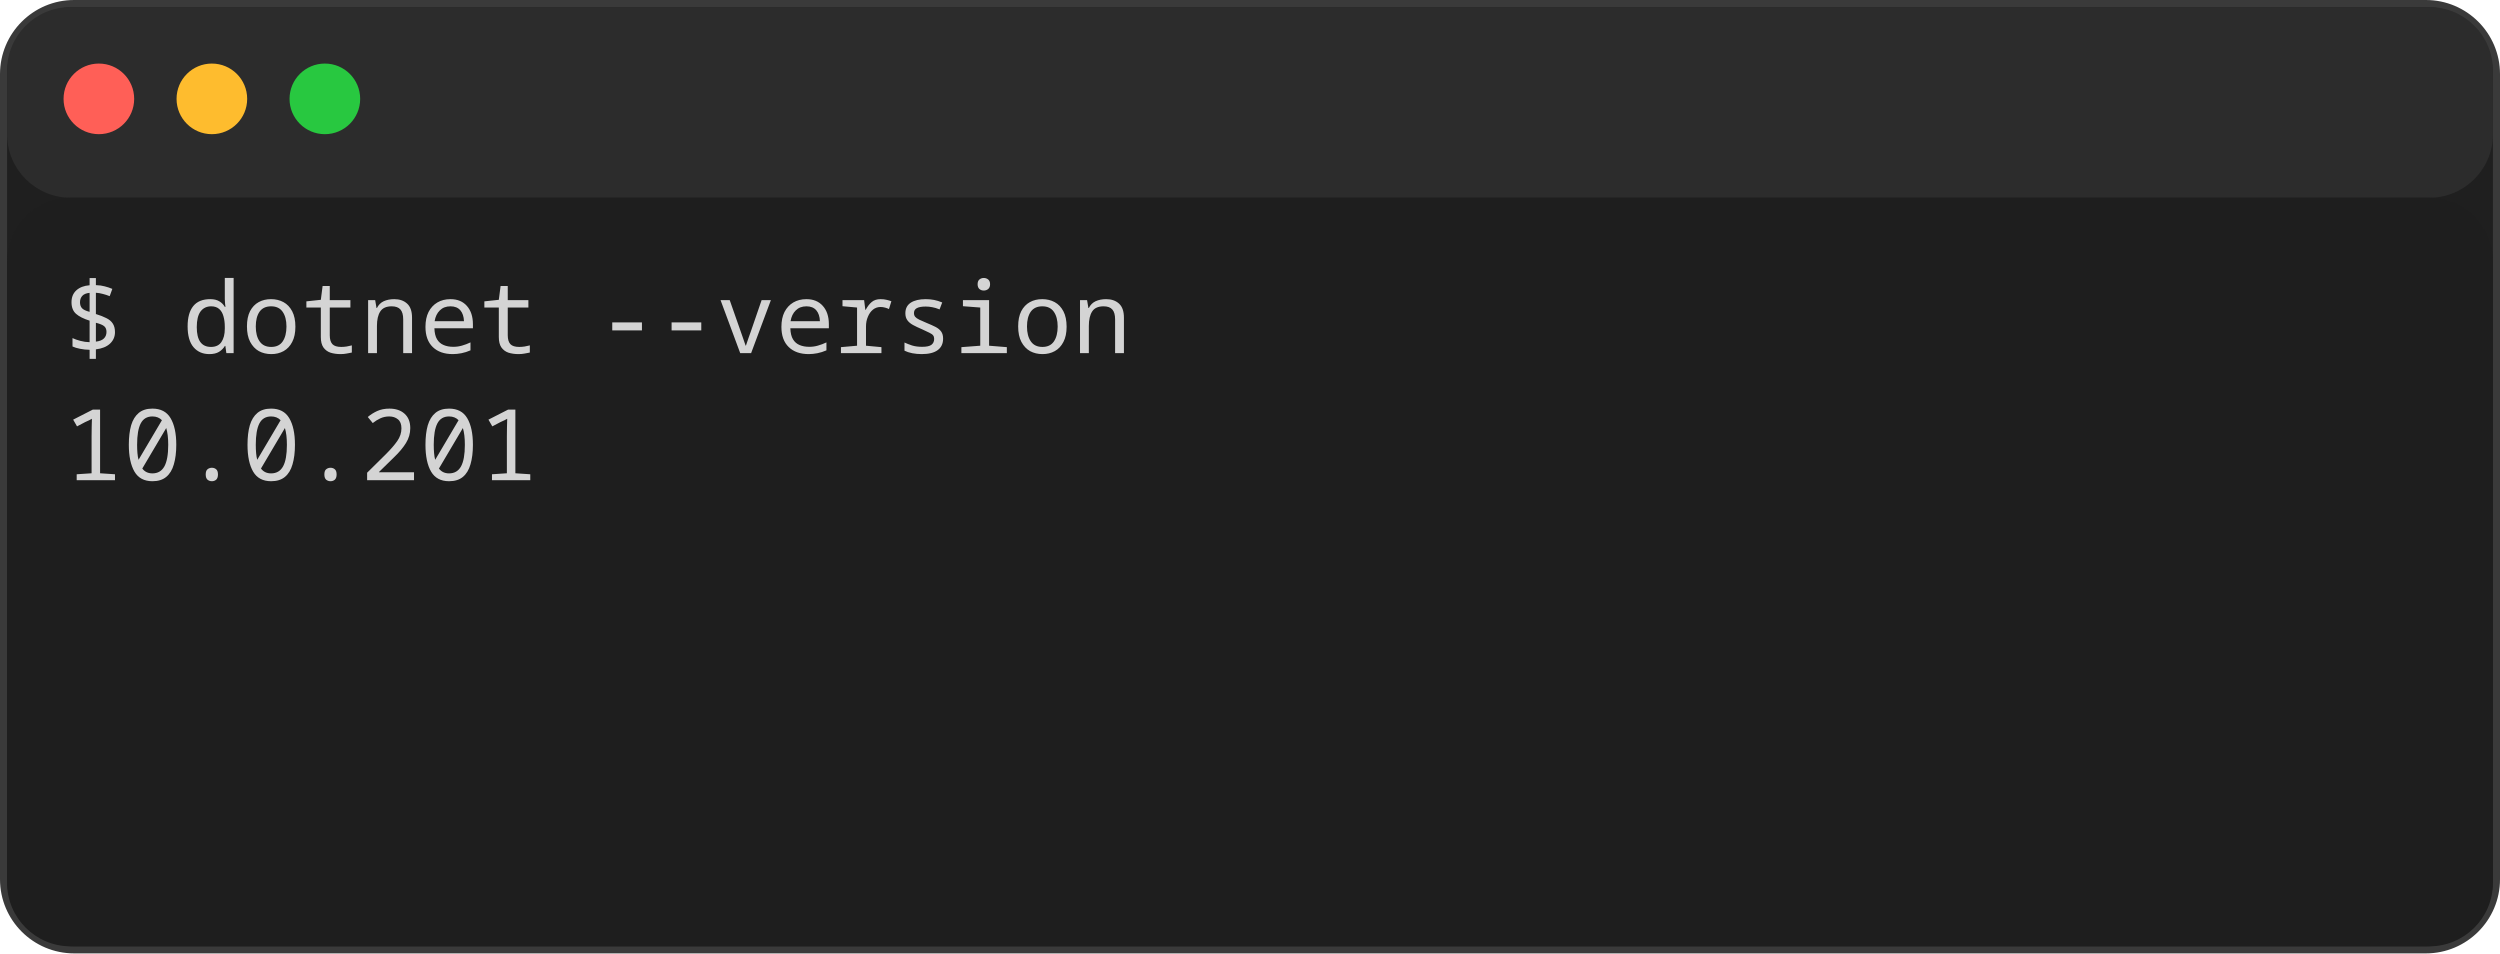
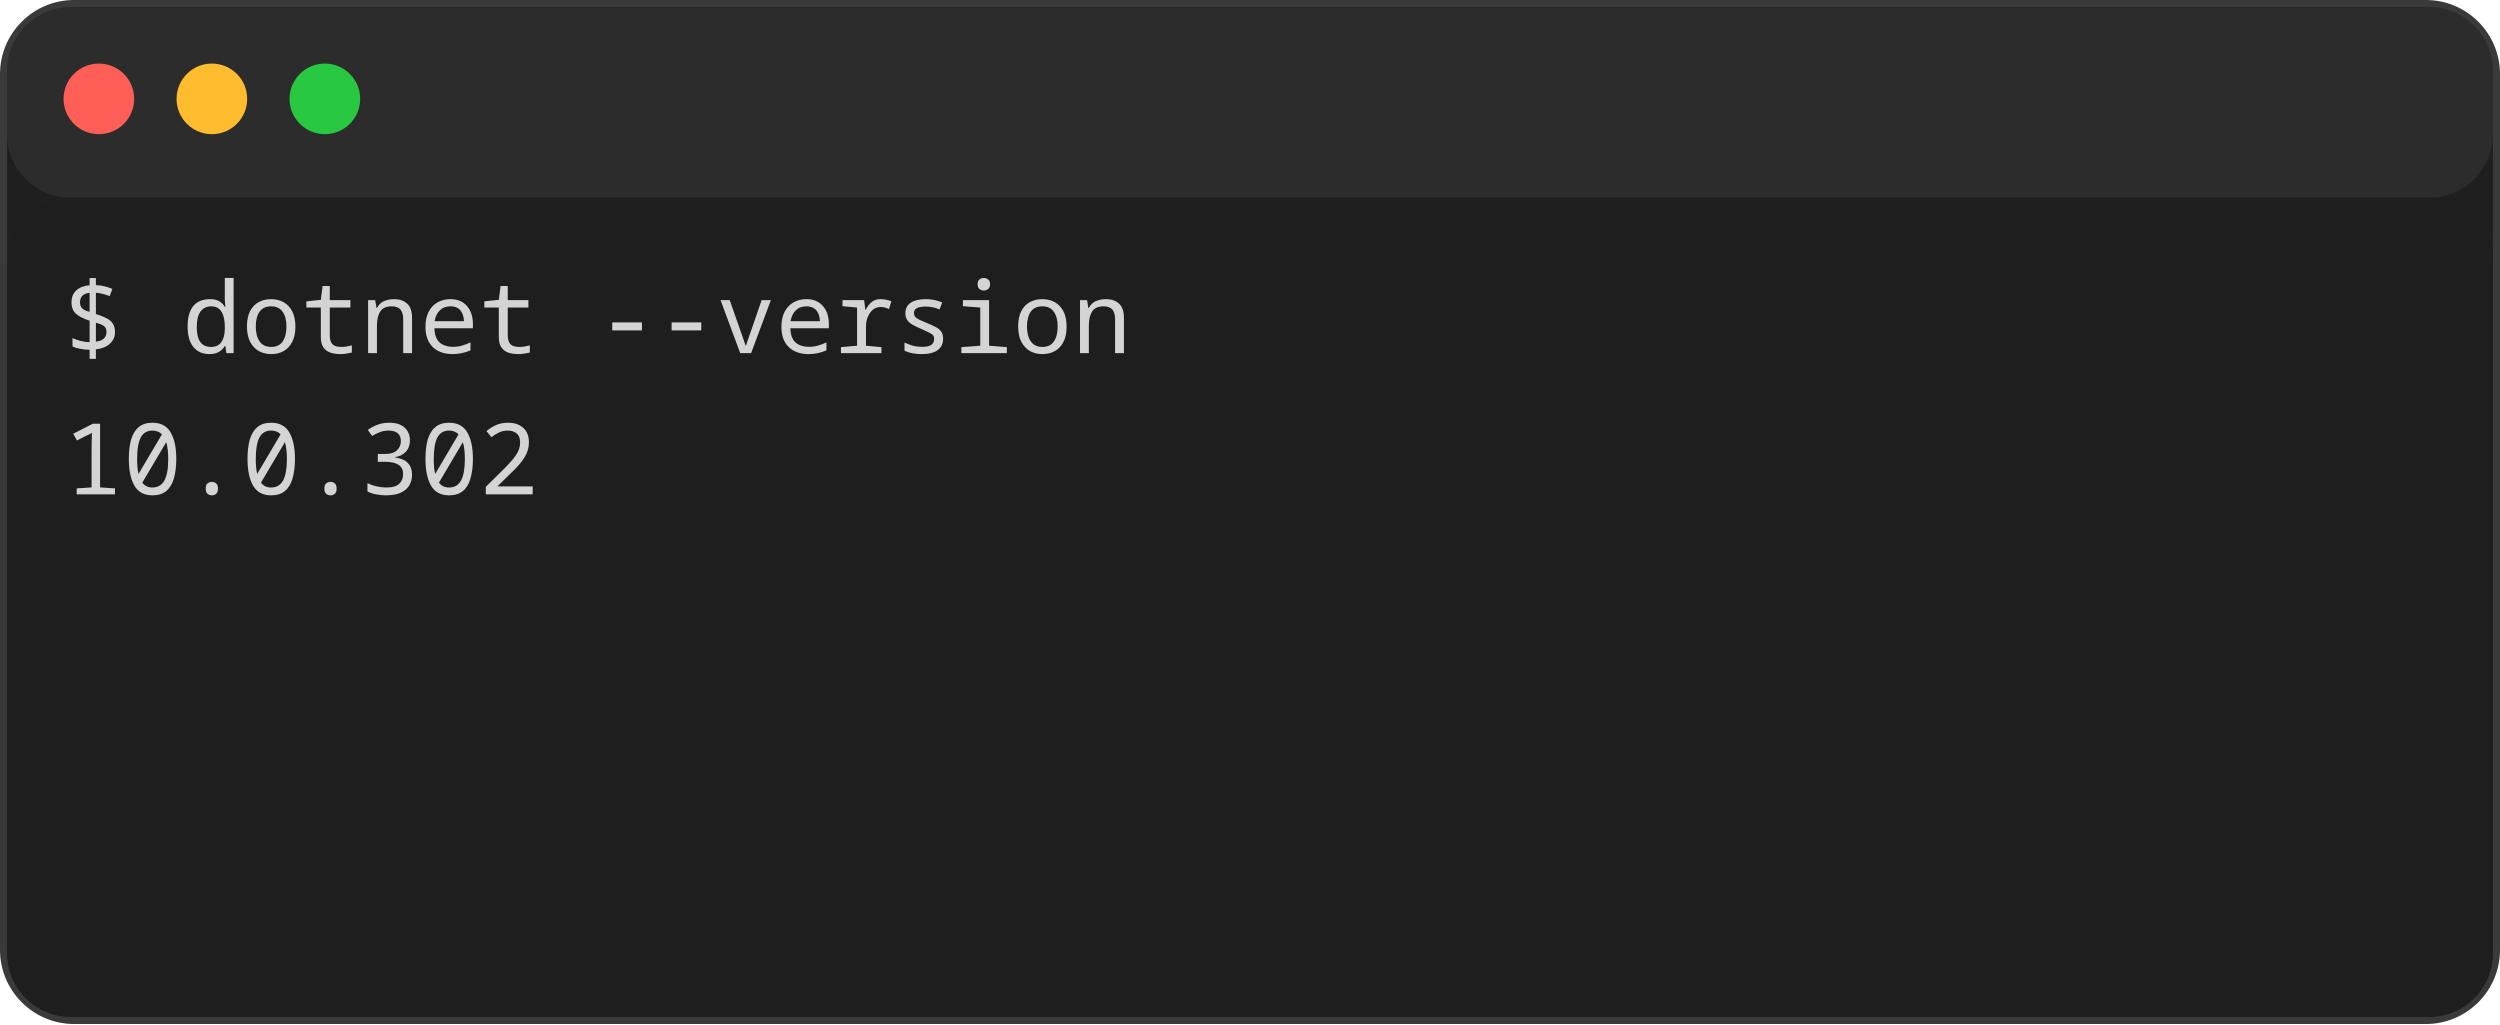
- <svg xmlns="http://www.w3.org/2000/svg" width="354" height="135" viewBox="0 0 354 135" role="img" aria-label="console2svg output">
+ <svg xmlns="http://www.w3.org/2000/svg" width="354" height="145" viewBox="0 0 354 145" role="img" aria-label="console2svg output">
  <style>
.crt {
  font-family: ui-monospace,"JetBrains Mono","Cascadia Mono","Segoe UI Mono","Noto Sans Mono","SFMono-Regular",Menlo,Consolas,monospace;
  font-size: 14px;
}
text {
  dominant-baseline: alphabetic;
}
.bg {
  shape-rendering: crispEdges;
}
</style>
-   <rect x="0.5" y="0.5" rx="10" ry="10" width="353" height="134" fill="#1f1f1f" stroke="#3a3a3a" />
+   <rect x="0.5" y="0.5" rx="10" ry="10" width="353" height="144" fill="#1f1f1f" stroke="#3a3a3a" />
  <rect x="1" y="1" rx="9" ry="9" width="352" height="27" fill="#2c2c2c" />
  <circle cx="14" cy="14" r="5" fill="#ff5f57" />
  <circle cx="30" cy="14" r="5" fill="#febc2e" />
  <circle cx="46" cy="14" r="5" fill="#28c840" />
-   <rect x="1" y="28" width="352" height="106" rx="9" ry="9" fill="#1e1e1e" />
-   <rect x="9" y="36" width="336" height="18" fill="#1e1e1e" />
+   <rect x="1" y="28" width="352" height="116" rx="9" ry="9" fill="#1e1e1e" />
+   <rect x="9" y="36" width="336" height="20" fill="#1e1e1e" />
  <text class="crt" x="9" y="50" fill="#d4d4d4">$ dotnet --version</text>
-   <g transform="translate(9 54)">
-     <rect width="336" height="72" fill="#1e1e1e" />
-     <text class="crt" x="0" y="14" fill="#d4d4d4" textLength="67.2" lengthAdjust="spacing">10.0.201</text>
+   <g transform="translate(9 56)">
+     <rect width="336" height="80" fill="#1e1e1e" />
+     <text class="crt" x="0" y="14" fill="#d4d4d4" textLength="67.2" lengthAdjust="spacing">10.0.302</text>
  </g>
</svg>
